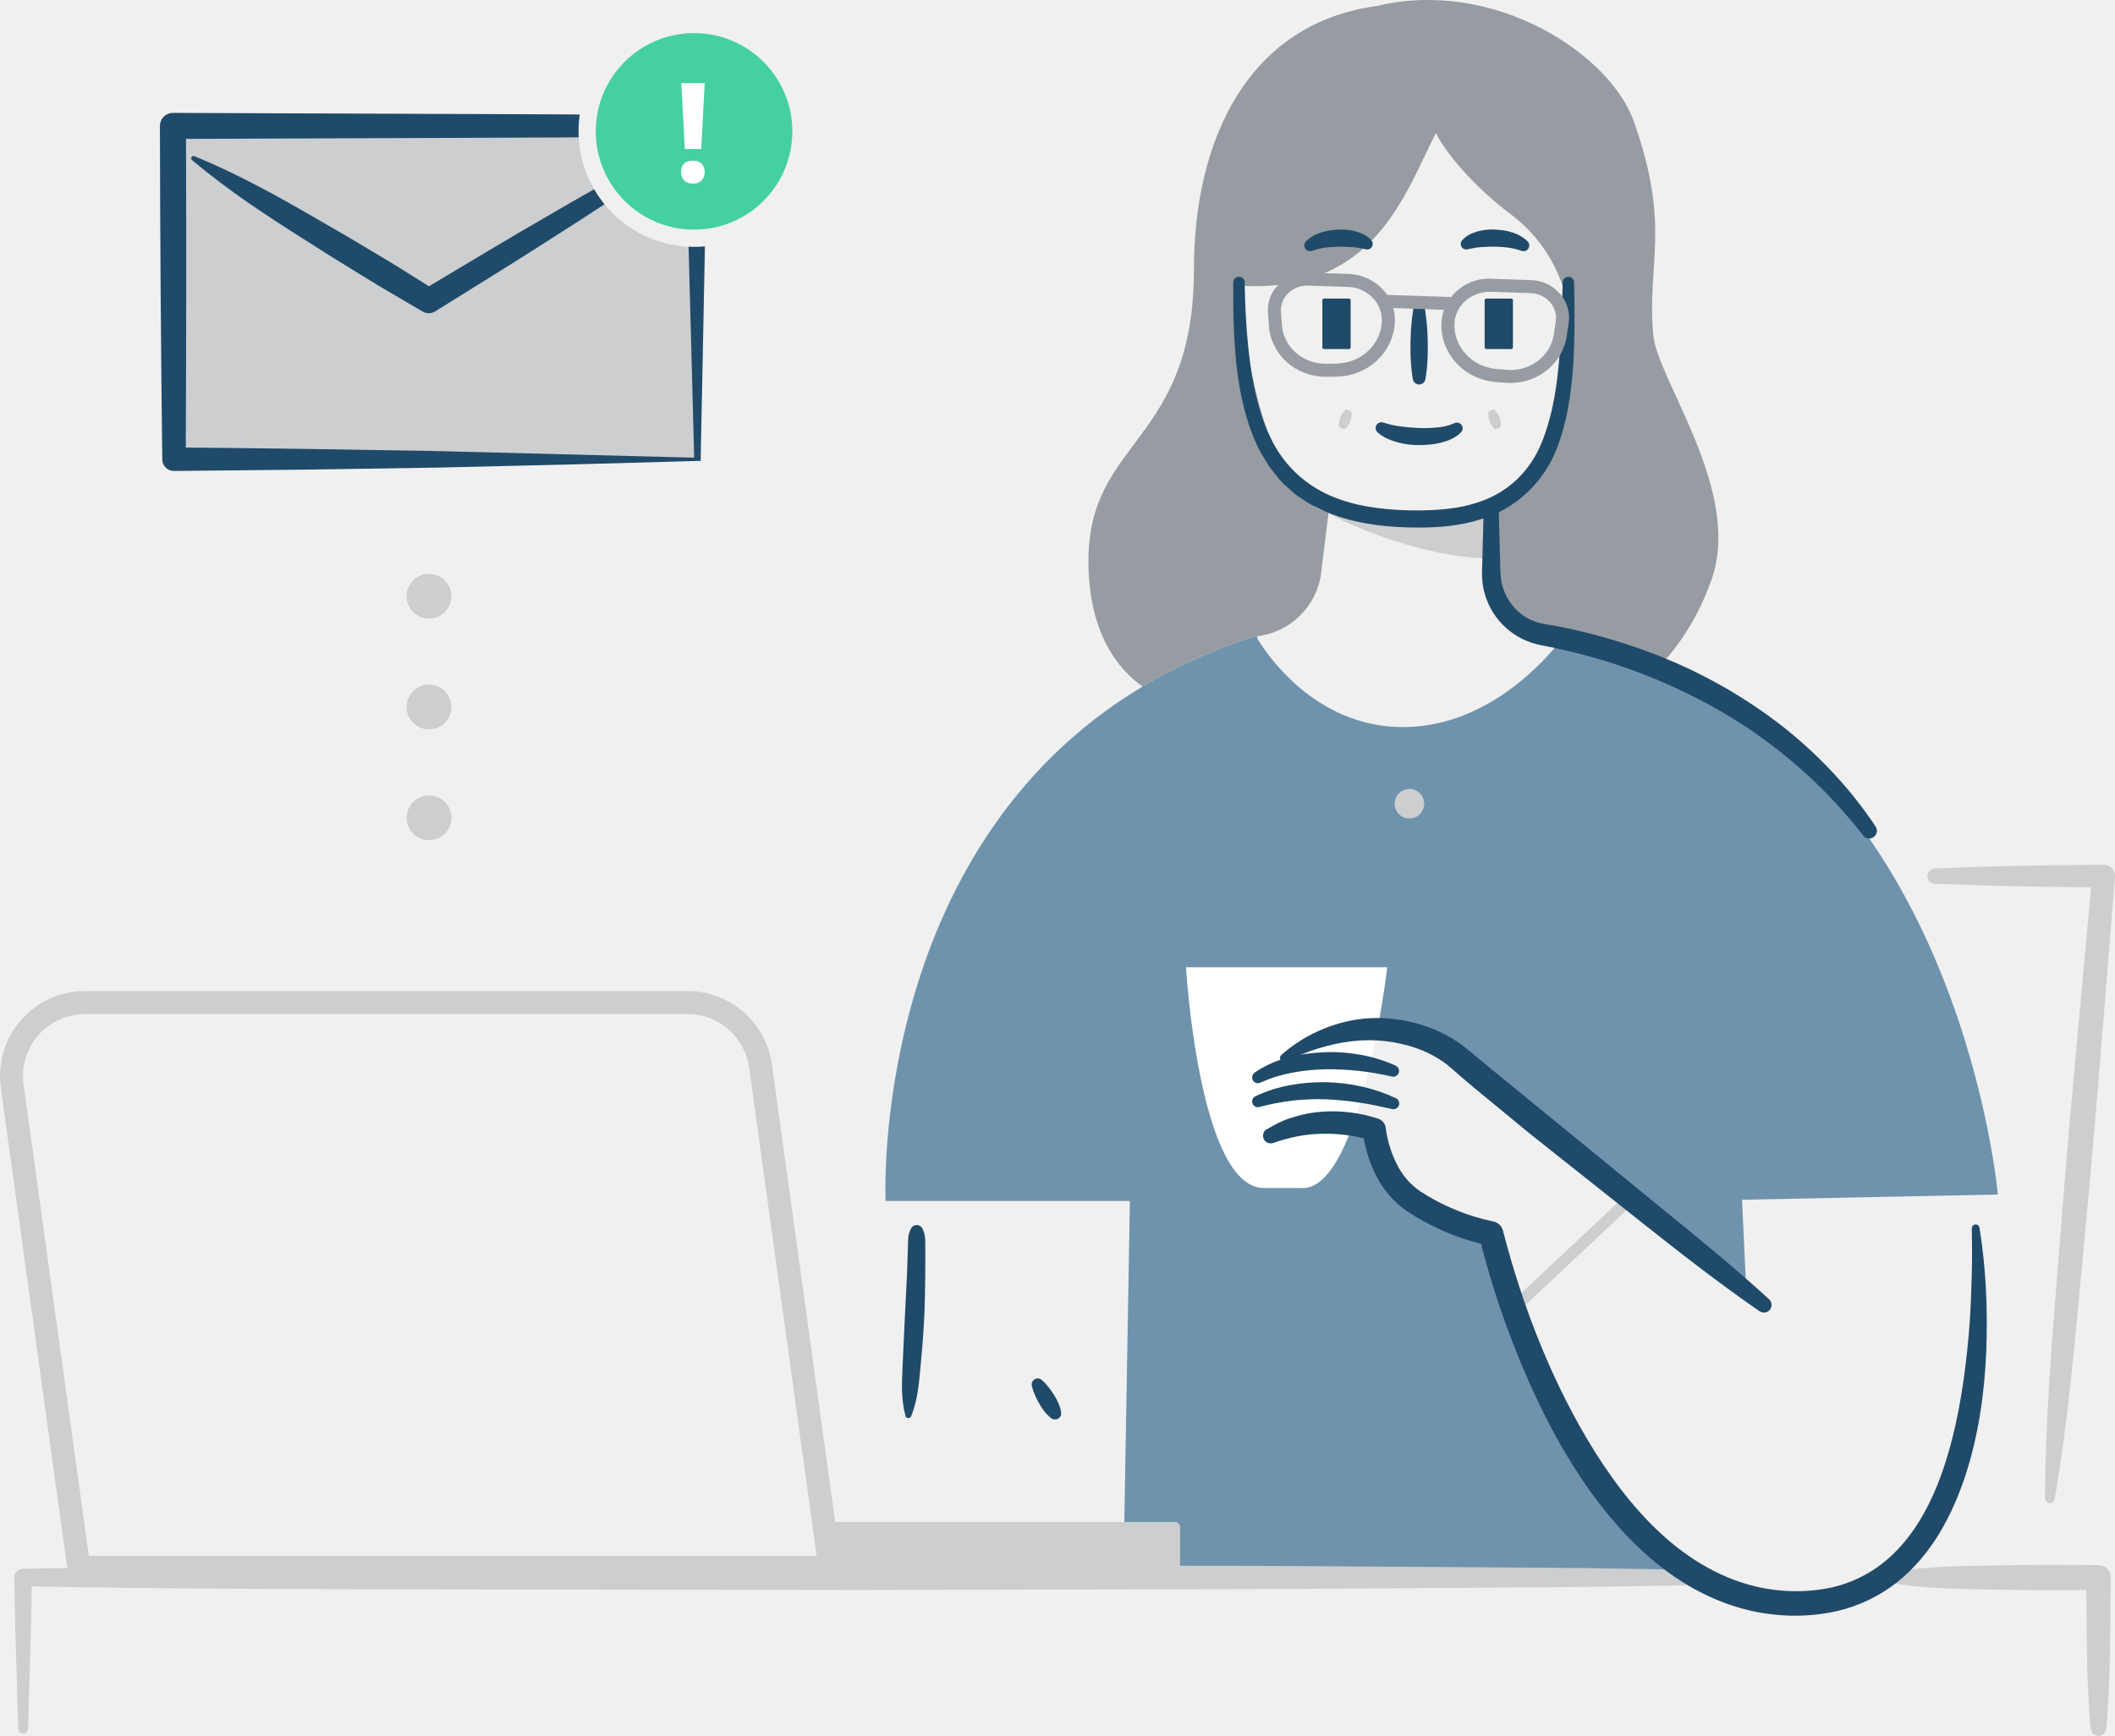
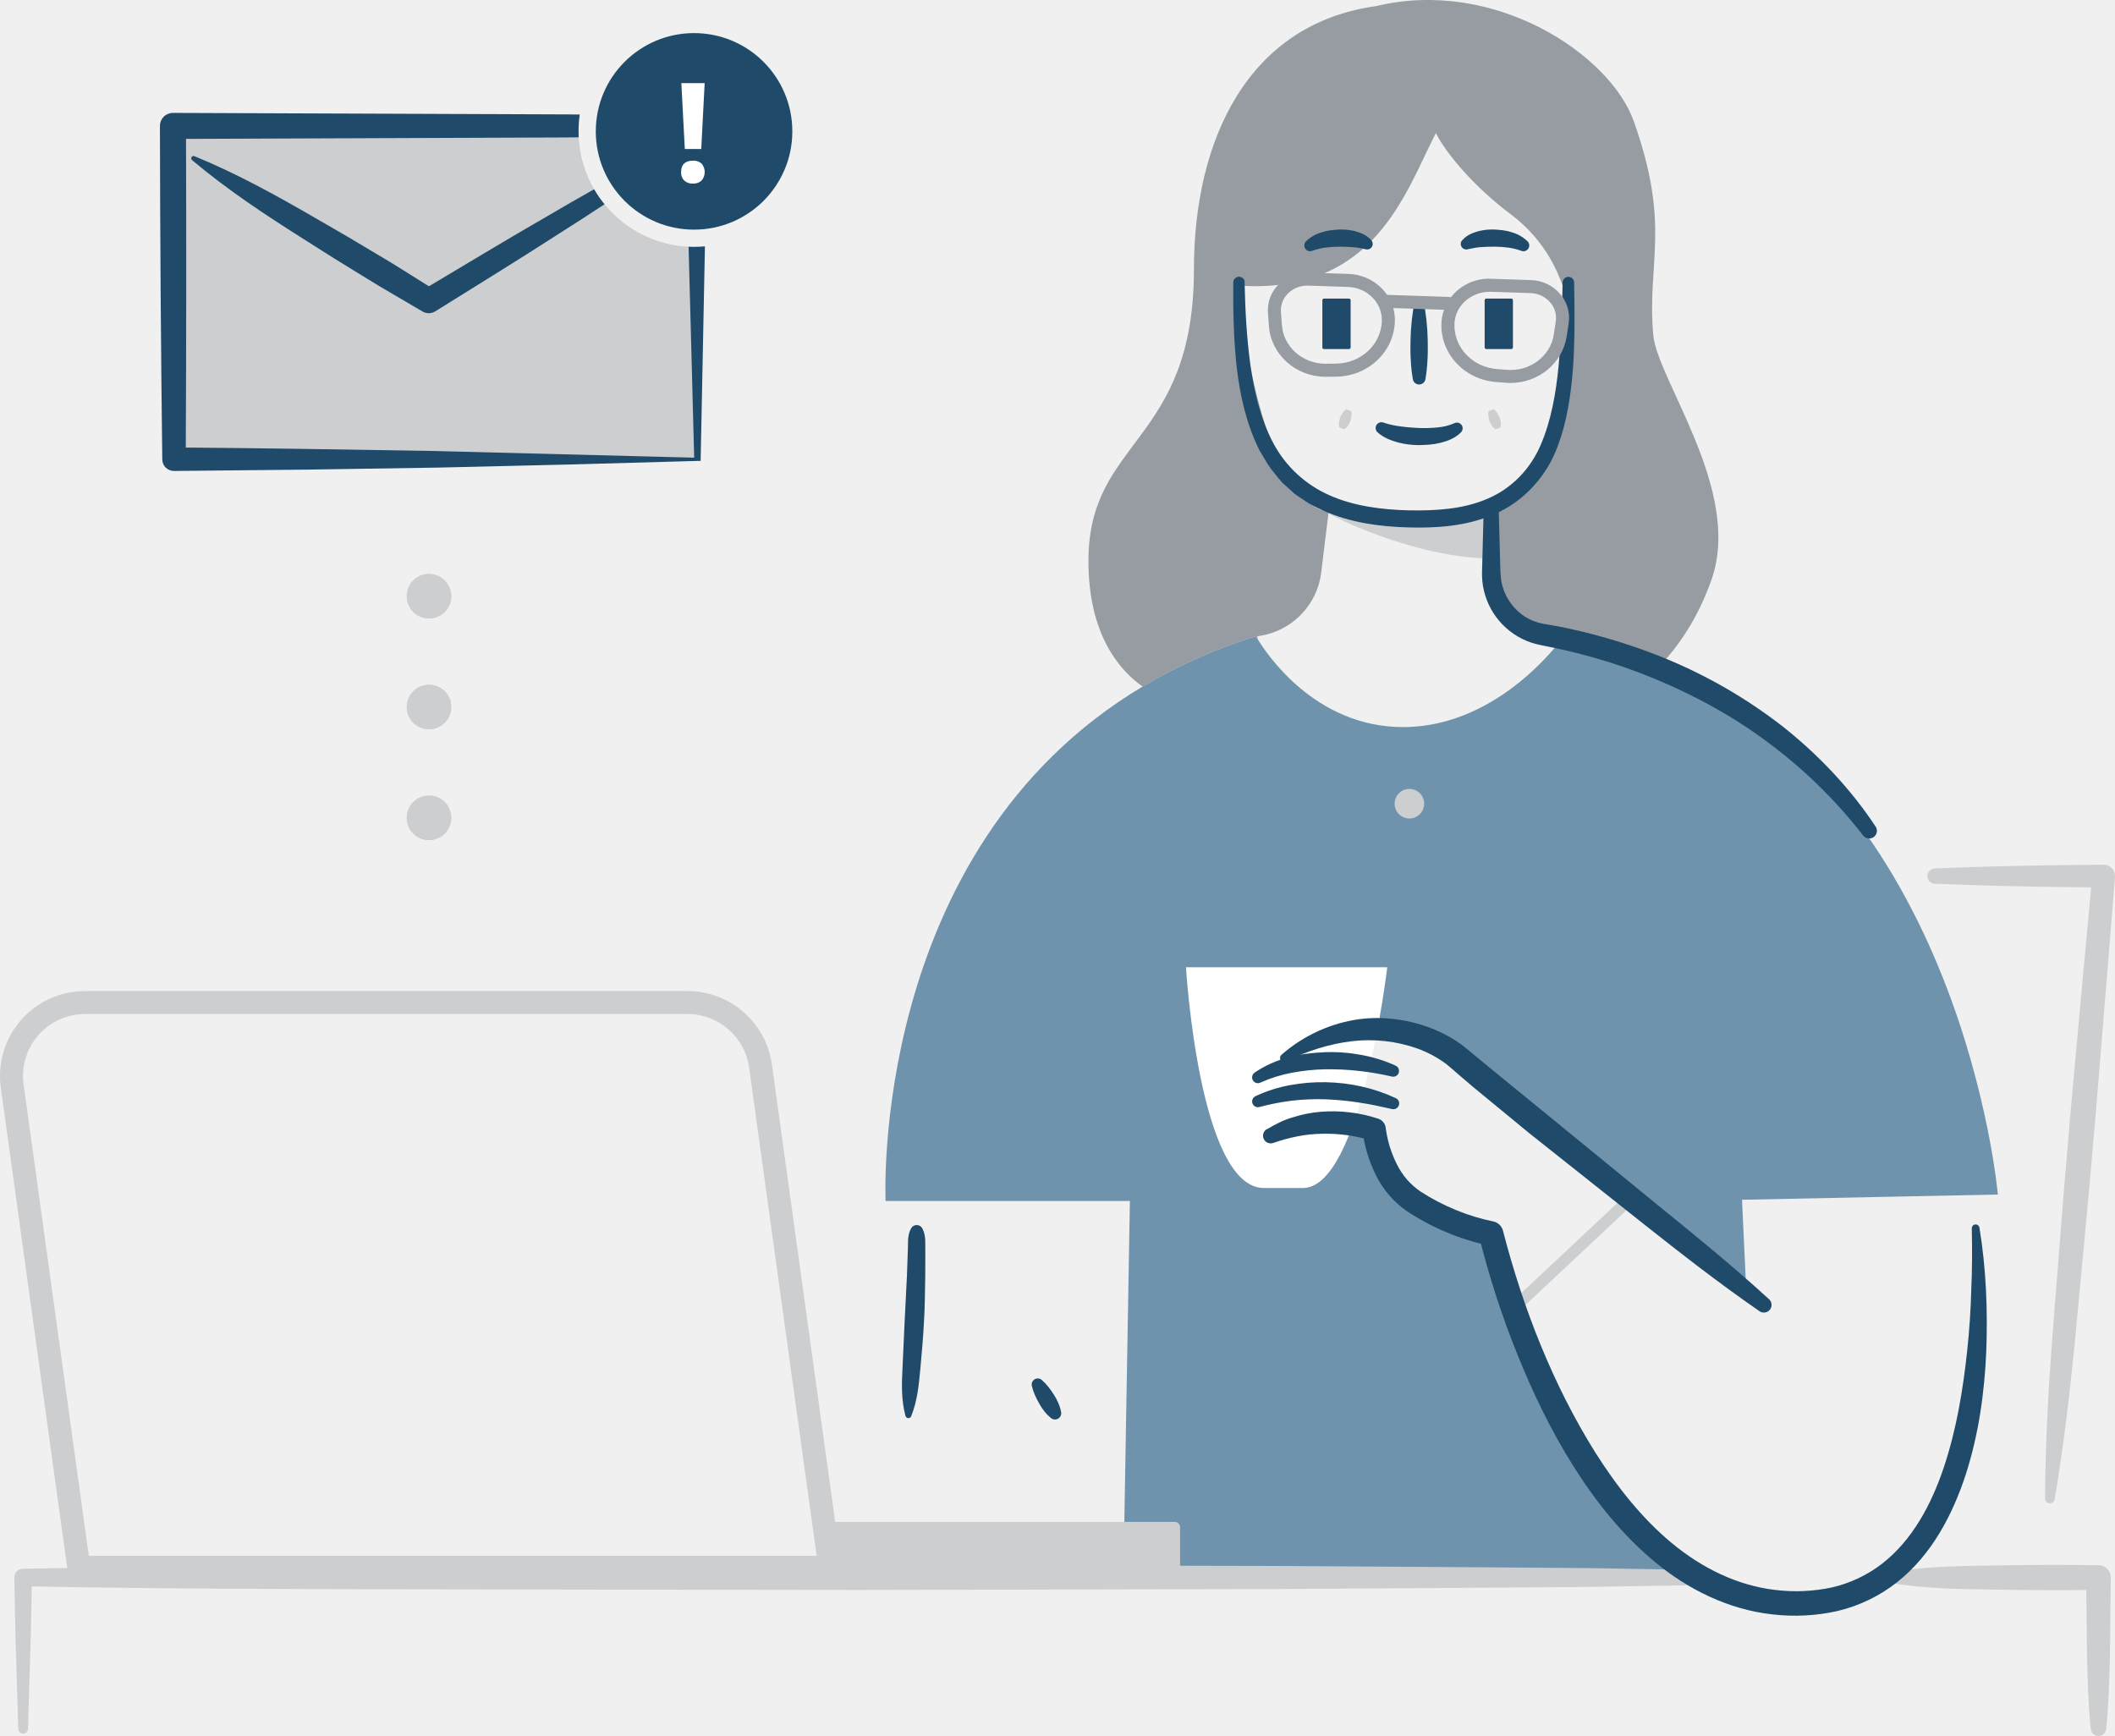
<svg xmlns="http://www.w3.org/2000/svg" id="checkEmailsDesktop" viewBox="0 0 1578.26 1295.38">
  <path d="M2263,1365.75a86.1,86.1,0,0,1-62.73-31.74q-2.15-2.64-4.09-5.44t-3.65-5.74a85.87,85.87,0,0,1-11.52-38.67q-.12-2.25-.12-4.52c0-1.34,0-2.67.11-4H1878.23l.78,248.72h390.53l-.5-158.53v0c-.65,0-1.31,0-2,0C2265.71,1365.86,2264.34,1365.82,2263,1365.75Z" transform="translate(-1749.16 -1181.62)" style="fill:#CCCED0" />
  <path d="M2861.89,1598.2v-34.42c-43.6,7.44-82.36,11.16-116.27,0S2798.91,1599.14,2861.89,1598.2Z" transform="translate(-1749.16 -1181.62)" style="fill:#CCCED0" />
  <rect x="986.77" y="222.82" width="21.1" height="37.66" rx="1.23" ry="1.23" style="fill:#204A69" />
  <path d="M2898.74,1654.7A46.78,46.78,0,0,1,2858.6,1610l-1.72-50.85s25.75-5.12,48.61-48.1c24.22-45.56,29.07-126-29.07-169.56-26.19-19.64-47.57-44.31-55.79-60.52C2797.4,1326,2775,1401.6,2672.95,1394.74c0,0,14.37,159.82,67.66,168.93l-5.55,45.22a54.48,54.48,0,0,1-47.58,47.46h0v1.9c6.58,11,42.87,65.93,108.64,65.93,58,0,99.53-42.73,114.21-60.35v-7.47Z" transform="translate(-1749.16 -1181.62)" style="fill:none" />
  <path d="M2687.48,1658.25v-1.9h0a54.48,54.48,0,0,0,47.58-47.46l5.55-45.22c-53.29-9.11-67.66-168.93-67.66-168.93,102.07,6.86,124.46-68.75,147.68-113.81,8.22,16.21,29.6,40.88,55.79,60.52,58.14,43.6,53.29,124,29.07,169.56-22.85,43-48.61,48.1-48.61,48.1l1.72,50.85a46.78,46.78,0,0,0,40.14,44.73l11.6,1.66v7.47c3.81-4.58,5.82-7.47,5.82-7.47a349.71,349.71,0,0,1,72.38,21.3c13.17-14.06,27.77-34.76,37.91-63.86,23-66.06-40.64-148.84-43.6-182.24-4.84-54.67,13.47-80.46-14.53-159.46-17.66-49.81-103.68-107.15-192.12-85.94-95.52,13.09-136.1,99.35-136.1,196.42,0,130-78.72,126.43-78.72,217.55,0,54.25,22.32,81,40.39,93.84a396.9,396.9,0,0,1,84.63-37.61S2686.75,1657,2687.48,1658.25Z" transform="translate(-1749.16 -1181.62)" style="fill:#969CA1" />
  <path d="M2711.7,1971.25c85.51-48.45,109.5-14.4,126,0,32.56,28.49,171.11,139,214.58,173.66l-3.19-68L3240,2073s-26.22-301.18-251.47-395.34a349.71,349.71,0,0,0-72.38-21.3s-2,2.89-5.82,7.47c-14.67,17.63-56.22,60.35-114.21,60.35-65.78,0-102.06-55-108.64-65.93-.73-1.21-1.1-1.9-1.1-1.9a396.9,396.9,0,0,0-84.63,37.61C2397.4,1816,2410,2077.83,2410,2077.83h182.31l-4.88,281h430c-111.29-62.81-155.53-256.76-155.53-256.76s-29.07-4.84-58.14-24.22c-25.81-17.21-29.07-53.29-29.07-53.29s-39.55-3.73-72.67,4.84c-11.38,2.95-14.53-4.84-19.38-19.38S2687.48,1976.1,2711.7,1971.25Z" transform="translate(-1749.16 -1181.62)" style="fill:#6F93AD" />
  <path d="M2677.9,1392.32c.48,20.78,1.53,41.53,4.38,61.91s7.72,40.41,17,58a87.32,87.32,0,0,0,42.2,39.07c18.05,8,38.51,10.61,58.84,11.16,20.26.37,40.82-.86,58.77-8.65,17.95-7.56,32-22,39.8-40.24s11.39-38.6,13.34-59.05,2.6-41.36,3-62.23a4.3,4.3,0,0,1,8.59,0c.34,20.93.62,42-.79,63.13-1.6,21.08-4.6,42.58-13,63s-25.21,38.21-45.88,46.94c-20.62,9-42.92,10.42-64.2,9.83s-43.17-3.52-63.47-12.58c-5-2.39-10.09-4.61-14.6-8-2.3-1.58-4.68-3-6.91-4.73l-6.22-5.65c-4.39-3.54-7.44-8.3-11-12.54-3.35-4.43-5.85-9.39-8.76-14.08-9.85-19.73-14.51-41-17-62.1-2.29-21.14-2.7-42.24-2.54-63.27a4.3,4.3,0,0,1,8.59-.07Z" transform="translate(-1749.16 -1181.62)" style="fill:#204A69" />
  <path d="M2811.37,1406a165.05,165.05,0,0,1,3.19,29.33c.1,4.89.14,9.78-.17,14.67a113,113,0,0,1-1.57,14.67,4.76,4.76,0,0,1-9.35,0,113,113,0,0,1-1.57-14.67c-.31-4.89-.27-9.78-.17-14.67a165.25,165.25,0,0,1,3.19-29.33,3.3,3.3,0,0,1,6.44,0Z" transform="translate(-1749.16 -1181.62)" style="fill:#204A69" />
  <rect x="1107.88" y="222.82" width="21.1" height="37.66" rx="1.23" ry="1.23" style="fill:#204A69" />
  <path d="M2782,1497.12a63.14,63.14,0,0,0,12.61,2.73c4.48.62,9.07.93,13.66,1.17a103.28,103.28,0,0,0,13.6-.45,39.82,39.82,0,0,0,12-2.9l.67-.31a4.28,4.28,0,0,1,4.82,6.92c-4.61,4.56-10.13,6.46-15.39,7.8s-10.66,1.59-16,1.7a62.75,62.75,0,0,1-15.82-2.05c-5.17-1.52-10.45-3.39-15.06-7.53a4.31,4.31,0,0,1,4.25-7.28Z" transform="translate(-1749.16 -1181.62)" style="fill:#204A69" />
  <path d="M2840.3,1360.89c3.83-4.27,8.18-5.59,12.29-6.81a42.69,42.69,0,0,1,12.53-1.15c4.15.32,8.35.66,12.42,2.1a27.62,27.62,0,0,1,11.56,6.72,4.33,4.33,0,0,1-4.61,7.08l-.56-.21a45.41,45.41,0,0,0-9.14-2.22,85.12,85.12,0,0,0-10.05-.72c-3.39,0-6.79.06-10.07.33a50.93,50.93,0,0,0-8.64,1.27l-1.76.39a4.13,4.13,0,0,1-4-6.79Z" transform="translate(-1749.16 -1181.62)" style="fill:#204A69" />
  <path d="M2766.72,1367.29a50.9,50.9,0,0,0-8.64-1.27c-3.28-.28-6.69-.29-10.07-.33a85.12,85.12,0,0,0-10.05.72,45.45,45.45,0,0,0-9.14,2.22l-.55.2a4.33,4.33,0,0,1-4.61-7.07,27.62,27.62,0,0,1,11.56-6.72c4.07-1.44,8.27-1.78,12.42-2.1a42.69,42.69,0,0,1,12.53,1.15c4.11,1.22,8.46,2.54,12.29,6.81a4.13,4.13,0,0,1-3.95,6.79Z" transform="translate(-1749.16 -1181.62)" style="fill:#204A69" />
  <path d="M3275.21,2299.77c.15-39,2.38-77.82,5.13-116.6l9.2-116.25q4.78-58.11,10.24-116.16l10.68-116.12,8.46,9.22c-21-.31-42-.31-63-.87-21-.38-42-1.08-63-1.9a5.73,5.73,0,0,1,0-11.45c21-.82,42-1.52,63-1.9,21-.55,42-.56,63-.87a8.38,8.38,0,0,1,8.5,8.26l0,.78v.18L3318,1952.34q-4.6,58.12-9.81,116.19l-10.85,116.1c-3.93,38.67-8.39,77.3-14.92,115.75a3.64,3.64,0,0,1-7.23-.62Z" transform="translate(-1749.16 -1181.62)" style="fill:#CCCED0" />
  <circle cx="1051.73" cy="599.74" r="11.04" style="fill:#CCCED0" />
  <path d="M2721.39,2068.14h-29.07c-48.45,0-58.14-164.72-58.14-164.72h150.18S2765,2068.14,2721.39,2068.14Z" transform="translate(-1749.16 -1181.62)" style="fill:#fff" />
  <path d="M2748.57,1500.61a10.78,10.78,0,0,1-.22-4,22.39,22.39,0,0,1,.9-3.53c1.05-2.18,2.08-4.38,4.43-6.07l3.79,1.43c.64,2.82,0,5.15-.68,7.49a22.2,22.2,0,0,1-1.66,3.25,10.78,10.78,0,0,1-2.77,2.83Z" transform="translate(-1749.16 -1181.62)" style="fill:#CCCED0" />
  <path d="M2865.1,1502a10.82,10.82,0,0,1-2.77-2.83,22.39,22.39,0,0,1-1.65-3.25c-.65-2.34-1.33-4.66-.69-7.49l3.79-1.43c2.35,1.7,3.37,3.89,4.43,6.07a22.39,22.39,0,0,1,.9,3.53,10.78,10.78,0,0,1-.22,4Z" transform="translate(-1749.16 -1181.62)" style="fill:#CCCED0" />
  <path d="M2881.26,2159.64a4.3,4.3,0,0,1-2.94-7.43l77.52-72.67a4.3,4.3,0,1,1,5.87,6.28l-77.52,72.67A4.29,4.29,0,0,1,2881.26,2159.64Z" transform="translate(-1749.16 -1181.62)" style="fill:#CCCED0" />
  <path d="M3157.41,2355.19c26.28-4.63,52.56-5,78.83-5.36q39.42-.81,78.83-.23h.22a9.1,9.1,0,0,1,9,9.21l-.62,56.52c-.27,9.42-.41,18.84-.85,28.26s-1,18.84-2,28.26a5.76,5.76,0,0,1-11.46,0c-1-9.42-1.55-18.84-2-28.26s-.58-18.84-.85-28.26l-.62-56.52,9.22,9.22q-39.42.53-78.83-.23c-26.28-.37-52.55-.72-78.83-5.35a3.68,3.68,0,0,1,0-7.26Z" transform="translate(-1749.16 -1181.62)" style="fill:#CCCED0" />
  <path d="M1762.79,2471.86l-1.7-56.52c-.66-18.84-.83-37.68-1.24-56.52a6.42,6.42,0,0,1,6.28-6.56h.29c103.8-2,207.61-2.18,311.41-2.34l311.41-.44,311.41.68,155.71,1,77.85.6,77.85,1.3a5.73,5.73,0,0,1,0,11.45l-77.85,1.3-77.85.6-155.71,1-311.41.68-311.41-.44c-103.8-.16-207.61-.3-311.41-2.34l6.56-6.56c-.41,18.84-.58,37.68-1.24,56.52l-1.69,56.52a3.63,3.63,0,0,1-7.25,0Z" transform="translate(-1749.16 -1181.62)" style="fill:#CCCED0" />
  <path d="M2705.27,1968.87a111.41,111.41,0,0,1,50.14-25.3c18.89-4.14,39.05-2.48,57.54,3.79a102.76,102.76,0,0,1,26.42,13.48c4.36,3.33,7.51,6.07,11,8.92l10.35,8.56,41.83,34.15,83.75,68.49c28,22.72,56,45.53,82.67,69.9a5.74,5.74,0,0,1-7.13,9c-29.77-20.56-58.22-42.76-86.52-65.17l-84.84-67.33-41.88-34.47-10.38-8.84c-3.42-3-7.05-6.22-9.81-8.43a85,85,0,0,0-21.37-11.51,108.78,108.78,0,0,0-49.13-5.52c-16.71,2-33.32,7.29-49.41,15.08a2.89,2.89,0,0,1-3.18-4.77Z" transform="translate(-1749.16 -1181.62)" style="fill:#204A69" />
  <path d="M2694.61,2024.26c6.06-3.58,12.48-7,19.36-8.88a89.57,89.57,0,0,1,21-4.13,104.37,104.37,0,0,1,21.38.43,107,107,0,0,1,21.35,4.75,8.18,8.18,0,0,1,5.5,6.7l.08.63a83.73,83.73,0,0,0,8.3,26.74,52.52,52.52,0,0,0,17.42,20.14,158.12,158.12,0,0,0,26.31,13.79,149.36,149.36,0,0,0,28,8.61,9.47,9.47,0,0,1,7.4,6.92v.06c14.91,57.73,37.31,115,68.9,165.48,15.92,25.12,34.39,48.73,56.84,67.4s49,31.87,77.39,35.15a127.19,127.19,0,0,0,42.37-1.87,96.43,96.43,0,0,0,37.53-17.8c22.26-17.3,36.64-43.93,45.92-71.74,9.38-28,14.38-57.74,17.51-87.65,1.62-15,2.6-30.06,3-45.19.71-15.12.68-30.35.39-45.45v-.11a2.87,2.87,0,0,1,5.7-.52c5,30.51,6.24,61.34,5.1,92.29-1.34,30.9-5.66,62-15.34,92-9.75,29.69-25.11,59.61-51.29,80.36a114.52,114.52,0,0,1-44.4,21.42,144.74,144.74,0,0,1-48.64,2.5c-32.49-3.55-62.84-18.56-87.3-38.86-24.64-20.35-44.47-45.31-61.11-71.69s-30.15-54.54-41.75-83.25a653.78,653.78,0,0,1-28.66-88.46l7.41,7a165,165,0,0,1-32-10,176,176,0,0,1-29.22-15.61,70.23,70.23,0,0,1-23.22-27,100,100,0,0,1-9.91-33.17l5.58,7.32a92.45,92.45,0,0,0-17.43-3.91,114.48,114.48,0,0,0-18.33-1,102.51,102.51,0,0,0-18.24,1.88,133.29,133.29,0,0,0-17.91,4.87l-.42.14a5.73,5.73,0,0,1-4.7-10.38Z" transform="translate(-1749.16 -1181.62)" style="fill:#204A69" />
  <path d="M2686,1999.63a105,105,0,0,1,25.73-8.25,134,134,0,0,1,53.75,1.07,126.45,126.45,0,0,1,25.36,8.67,4.32,4.32,0,0,1,2,5.76,4.37,4.37,0,0,1-4.88,2.34c-8.3-1.87-16.51-3.69-24.79-4.87a223.11,223.11,0,0,0-24.84-2.41,168.71,168.71,0,0,0-24.84,1,171.5,171.5,0,0,0-24.51,4.75,4.31,4.31,0,0,1-5.31-3A4.36,4.36,0,0,1,2686,1999.63Z" transform="translate(-1749.16 -1181.62)" style="fill:#204A69" />
  <path d="M2685.27,1982.1a79.12,79.12,0,0,1,25.25-11.39c8.87-2.55,18-3.47,27.12-3.92a124.13,124.13,0,0,1,27.21,2,108.56,108.56,0,0,1,26,8.15A4.32,4.32,0,0,1,2788,1985H2788a209.64,209.64,0,0,0-24.91-4.26,201.58,201.58,0,0,0-25.06-1.19,149.3,149.3,0,0,0-24.82,2.56,103.2,103.2,0,0,0-23.49,7.37l-.13.06a4.31,4.31,0,0,1-4.3-7.42Z" transform="translate(-1749.16 -1181.62)" style="fill:#204A69" />
  <path d="M2913.6,1401.22a29.79,29.79,0,0,0-21.92-10.59l-29.72-1a35.86,35.86,0,0,0-30.13,13.87,4.82,4.82,0,0,0-1.46-.3l-46-1.54-.12,0a35,35,0,0,0-3.31-4.15,36.29,36.29,0,0,0-25.54-11.48l-29.74-1a30.64,30.64,0,0,0-22.63,9.09,27.31,27.31,0,0,0-7.7,21.17l.74,9.76c1.59,21.26,20.11,37.73,42.28,37.73h.56l7.4-.09c23.68-.29,42.89-18.29,43.73-41a33.23,33.23,0,0,0-1.21-10.18l37.89,1.27a33.44,33.44,0,0,0-1.94,10.05c-.83,22.69,17,41.95,40.62,43.83l7.37.59c1.19.1,2.37.14,3.55.14,20.86,0,38.94-14.74,41.95-34.86l1.46-9.69A27.17,27.17,0,0,0,2913.6,1401.22Zm-133.27,20.13c-.65,17.5-15.65,31.39-34.14,31.62l-7.4.09h-.44c-17.1,0-31.38-12.54-32.58-28.73l-.74-9.76a17.67,17.67,0,0,1,5-13.71,20.16,20.16,0,0,1,14.59-6.12l.7,0,29.73,1a26.58,26.58,0,0,1,18.75,8.39A23.83,23.83,0,0,1,2780.33,1421.36Zm129.79.08-1.46,9.69c-2.42,16.23-17.78,27.93-35.11,26.48l-7.37-.59c-18.41-1.48-32.32-16.32-31.68-33.8.51-13.65,12.71-24.21,27.12-23.86l29.72,1a20,20,0,0,1,14.78,7.09A17.55,17.55,0,0,1,2910.12,1421.43Z" transform="translate(-1749.16 -1181.62)" style="fill:#969CA1" />
  <path d="M2437.49,2098.4c3,5.86,1.89,11.72,2.17,17.59l-.06,17.6c-.2,11.73-.24,23.49-1,35.2-.6,11.72-1.63,23.38-2.73,35s-2.2,23.22-6.75,34.63a2.26,2.26,0,0,1-4.29-.26c-3.15-11.9-2.83-23.61-2.22-35.26s1-23.3,1.6-34.89l1.75-34.78.6-17.41c.44-5.81-.69-11.61,2.39-17.43a4.84,4.84,0,0,1,6.53-2.06A4.94,4.94,0,0,1,2437.49,2098.4Z" transform="translate(-1749.16 -1181.62)" style="fill:#204A69" />
  <path d="M2526.45,2211.27a36.61,36.61,0,0,1,5,5.26,61.86,61.86,0,0,1,4.09,5.78,40.35,40.35,0,0,1,3.36,6.22,31.78,31.78,0,0,1,2.12,7,4.65,4.65,0,0,1-7.37,4.42,31.78,31.78,0,0,1-5.15-5.15,40.23,40.23,0,0,1-3.9-5.89,61.41,61.41,0,0,1-3.18-6.33,36.58,36.58,0,0,1-2.3-6.85,4.54,4.54,0,0,1,7.37-4.42Z" transform="translate(-1749.16 -1181.62)" style="fill:#204A69" />
  <path d="M2867.61,1564.31l.67,25.1.34,12.55a105.76,105.76,0,0,0,.63,11.73c1.82,14.13,11.75,26.75,24.81,31.54a36,36,0,0,0,5,1.5l2.54.52,3.14.53q6.32,1,12.58,2.36,12.53,2.62,24.87,6a431.85,431.85,0,0,1,48.49,16.34,375.42,375.42,0,0,1,88.6,51.1c26.83,21.24,50.65,46.36,69.47,74.78a5.73,5.73,0,0,1-9.3,6.69,364.31,364.31,0,0,0-70-68.68c-26.11-19.73-55-35.56-85.27-48.12a414.88,414.88,0,0,0-46.44-16.13q-11.84-3.35-23.86-6l-12-2.51-3-.6-3.58-.83a51.75,51.75,0,0,1-7-2.34,54.13,54.13,0,0,1-33-44.54,65.09,65.09,0,0,1-.22-7.06l.17-6.27.33-12.55.67-25.1a5.73,5.73,0,0,1,11.46,0Z" transform="translate(-1749.16 -1181.62)" style="fill:#204A69" />
  <circle cx="320.13" cy="610.28" r="16.6" style="fill:#CCCED0" />
  <circle cx="320.13" cy="527.59" r="16.6" style="fill:#CCCED0" />
  <circle cx="320.13" cy="444.91" r="16.6" style="fill:#CCCED0" />
  <circle cx="320.13" cy="610.28" r="16.6" style="fill:#CCCED0" />
  <circle cx="320.13" cy="527.59" r="16.6" style="fill:#CCCED0" />
  <circle cx="320.13" cy="444.91" r="16.6" style="fill:#CCCED0" />
-   <circle cx="517.92" cy="98.03" r="73.33" style="fill:#44d0a3" />
+   <circle cx="517.92" cy="98.03" r="73.33" style="fill:#204a69" />
  <path d="M2181,1284.17l-9.86.1-97.63.37-185.52.7q.48,115.17-.18,230.34c29.1.14,58.21.59,87.37,1l96.54,1.53,195.43,5,0-1.18c-1.27-52.74-2.84-104.69-4.13-156.2A86.33,86.33,0,0,1,2181,1284.17Z" transform="translate(-1749.16 -1181.62)" style="fill:none" />
  <path d="M2263,1365.75c1.29,51.5,2.86,103.46,4.13,156.2l0,1.18-195.43-5-96.54-1.53c-29.17-.38-58.28-.84-87.37-1q.57-115.17.18-230.34l185.52-.7,97.63-.37,9.86-.1q-.12-2.25-.12-4.52a86.52,86.52,0,0,1,.92-12.49l-10.66-.1-97.63-.37-195.27-.74h-.05a9.68,9.68,0,0,0-9.67,9.7v.05q.2,124.36,1.76,248.72v.15a8.66,8.66,0,0,0,8.74,8.57l99.11-1,98.73-1.53,97.72-2.3,96.19-2.69,1.24,0c1-52.68,2.23-106.15,3.2-160.09-2.67.25-5.38.39-8.12.39C2265.71,1365.86,2264.34,1365.82,2263,1365.75Z" transform="translate(-1749.16 -1181.62)" style="fill:#204A69" />
  <path d="M2073.91,1398.15l-4.69-2.91-4.91,2.93Z" transform="translate(-1749.16 -1181.62)" style="fill:#204A69" />
  <path d="M2257.4,1310.05q0-4.23,2.27-6.39t6.59-2.16a8.92,8.92,0,0,1,6.47,2.21,9.78,9.78,0,0,1,0,12.61,8.76,8.76,0,0,1-6.44,2.29,9,9,0,0,1-6.54-2.24A8.38,8.38,0,0,1,2257.4,1310.05Zm15.05-17.22h-12.28l-2.57-49.18H2275Z" transform="translate(-1749.16 -1181.62)" style="fill:#fff" />
  <path d="M2629.77,2351.21H2368.42l-4-33.91h261.4a4,4,0,0,1,3.95,3.95Z" transform="translate(-1749.16 -1181.62)" style="fill:#CCCED0" />
  <path d="M2368.42,2359.8H1807.94a8.59,8.59,0,0,1-8.51-7.42l-49.67-359.21a63.35,63.35,0,0,1,62.75-72h449.91a63.6,63.6,0,0,1,62.75,54.68L2376.93,2350a8.58,8.58,0,0,1-8.51,9.77Zm-553-17.18h543.14l-50.4-364.45a46.36,46.36,0,0,0-45.74-39.85H1812.52a46.17,46.17,0,0,0-45.74,52.51Z" transform="translate(-1749.16 -1181.62)" style="fill:#CCCED0" />
  <path d="M2069.21,1395.24c-13-8.08-25.81-16.38-39-24.09q-22-13.29-44.3-26c-29.62-17.2-59.59-33.84-91.66-47a1.74,1.74,0,0,0-1.78,2.94c26.51,22.33,55.14,41.18,84.11,59.46q21.62,13.89,43.58,27.21c14.51,9.1,29.46,17.46,44.18,26.22l.15.09a9.09,9.09,0,0,0,9.45-.11c30.8-19.23,61.76-38.2,92.26-57.92q17.14-10.82,34.05-22a86.59,86.59,0,0,1-7.75-11.18q-17.34,9.74-34.47,19.82c-29.84,17.15-59.27,35-88.82,52.59" transform="translate(-1749.16 -1181.62)" style="fill:#204A69" />
</svg>
